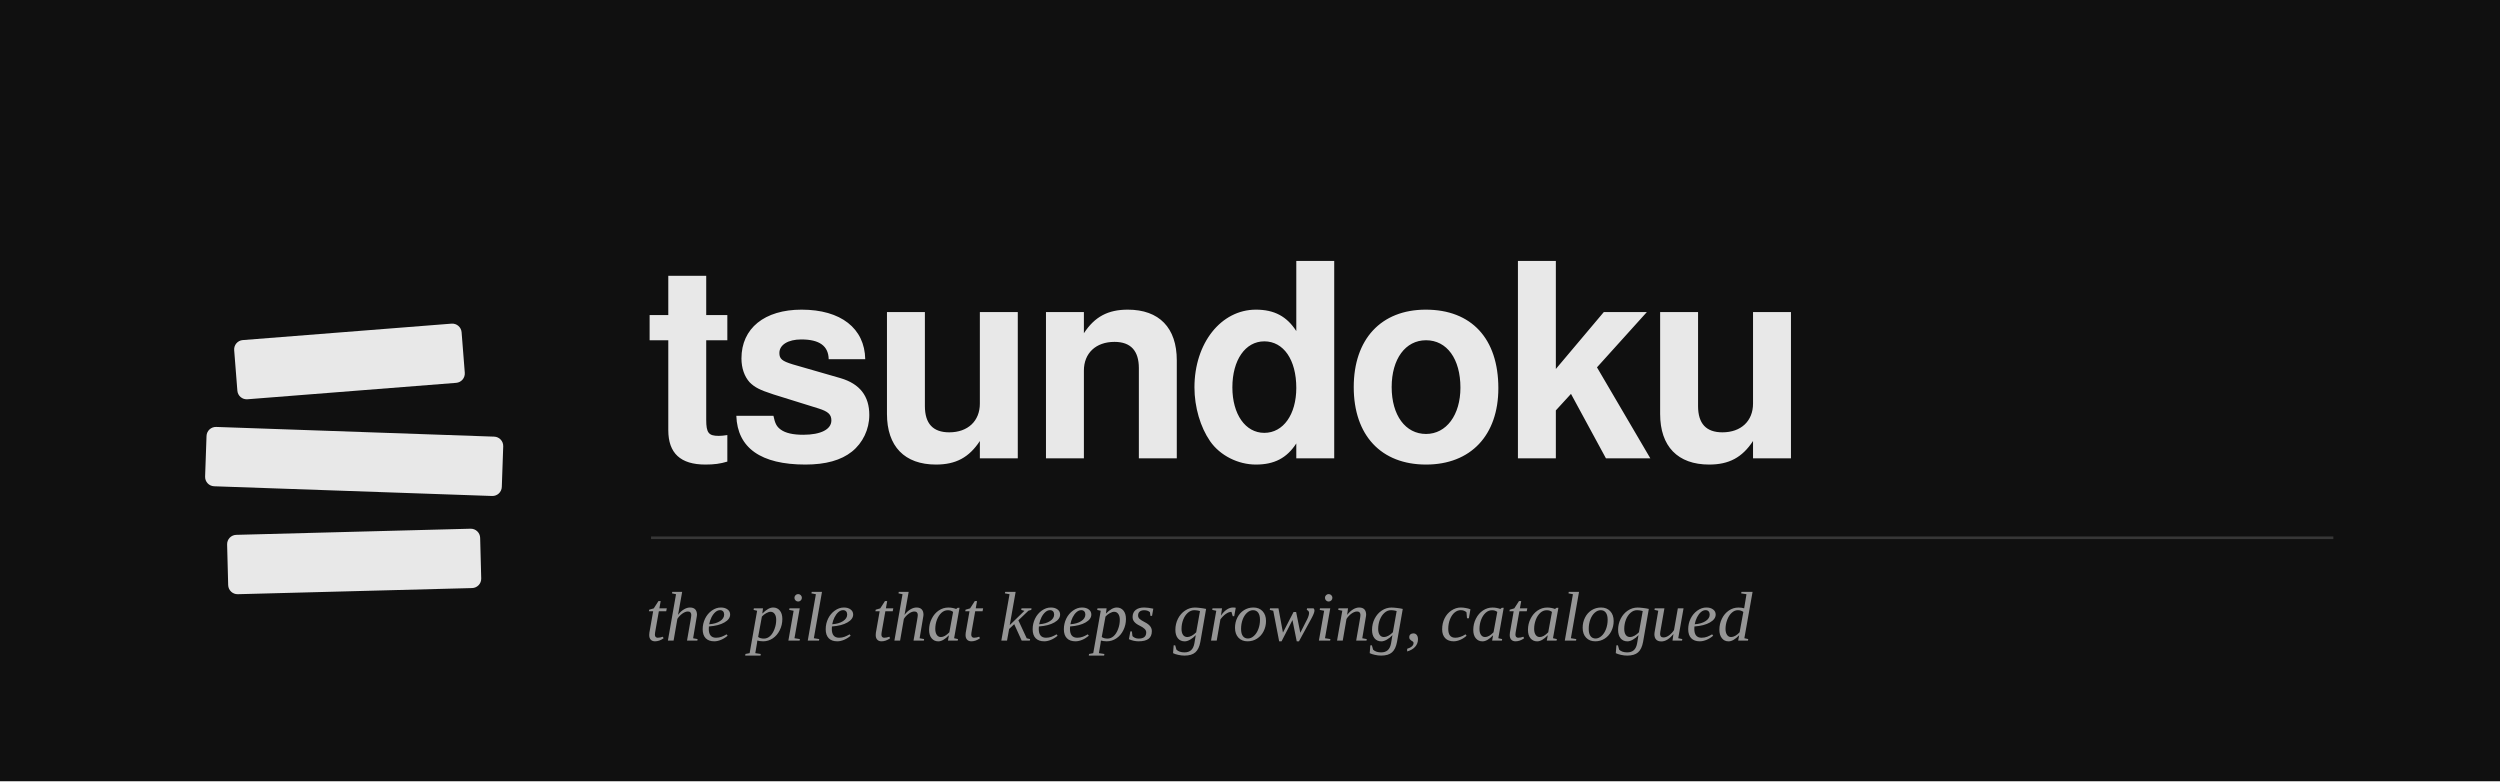
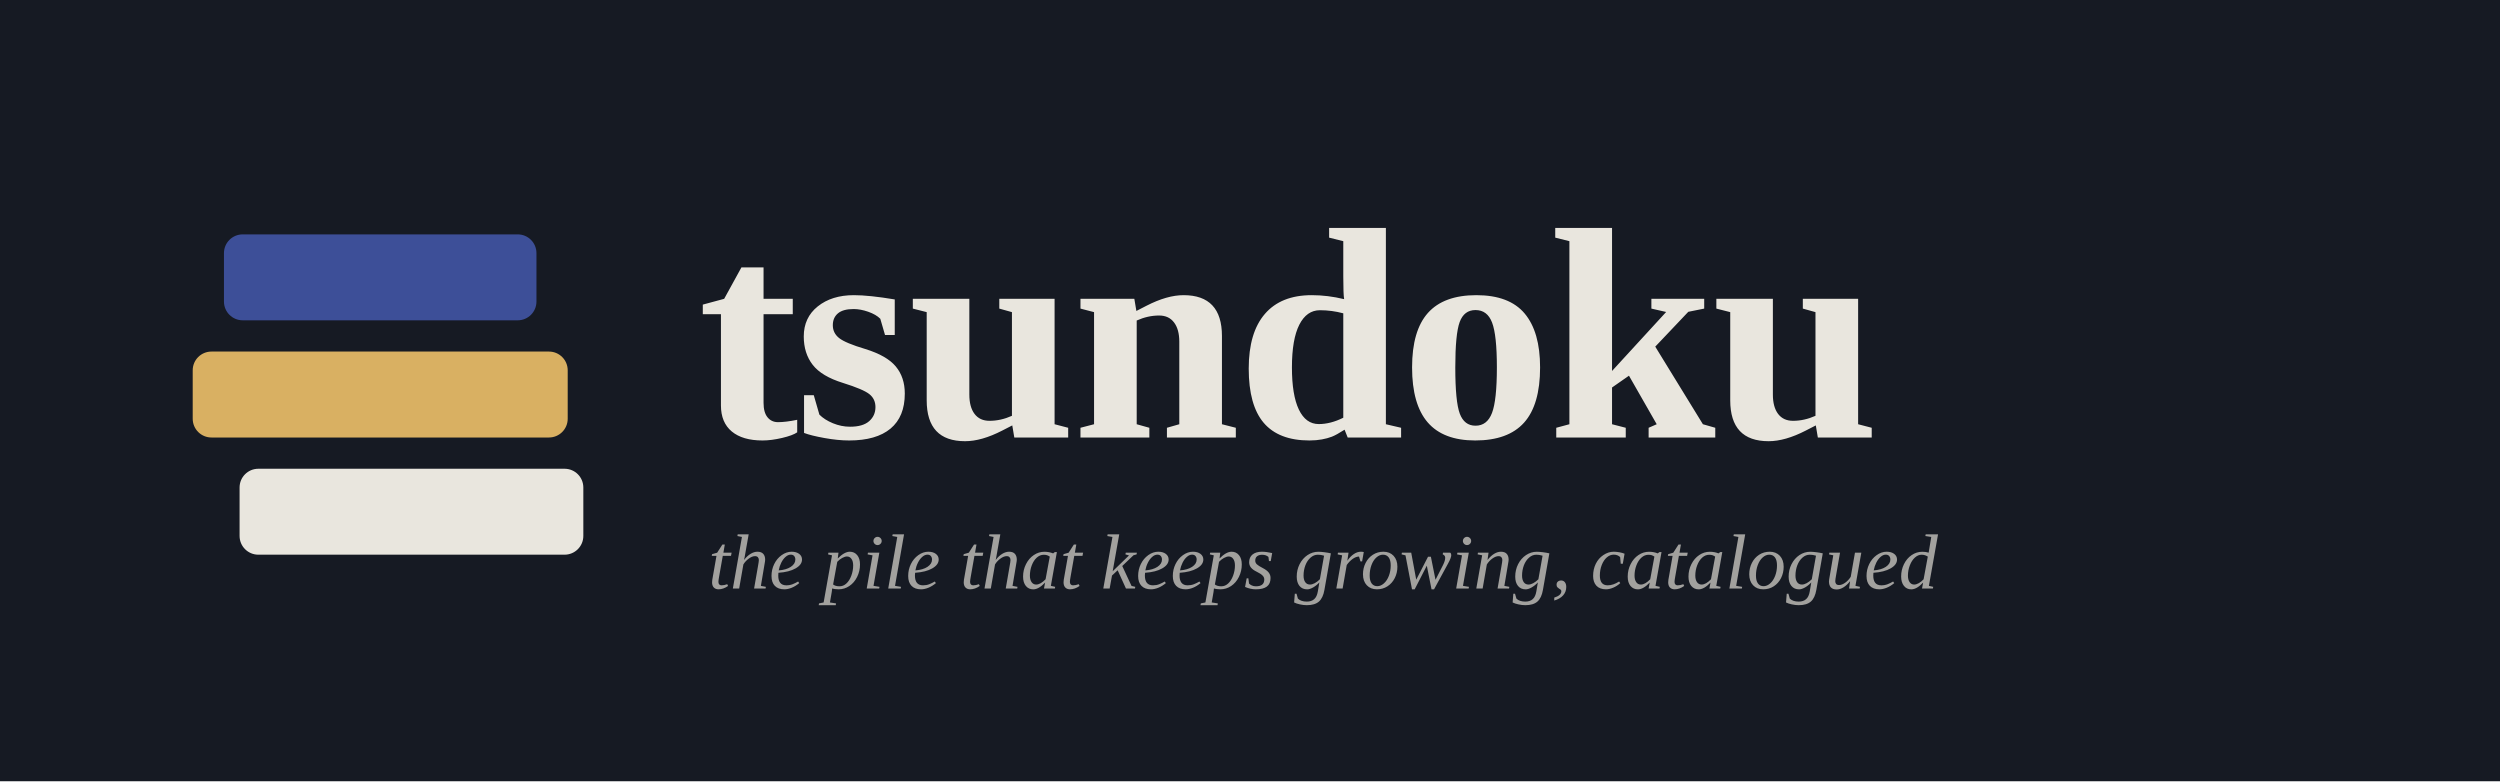
- <svg xmlns="http://www.w3.org/2000/svg" viewBox="0 0 960 300" width="960" height="300" role="img" aria-label="tsundoku — the pile that keeps growing, catalogued">
-   <rect class="ground" width="960" height="300" fill="#101010" />
-   <g fill="#e8e8e8" transform="translate(64 104) scale(6)">
-     <rect class="spine" x="4.4" y="3.9" width="14.6" height="3.8" rx="0.6" transform="rotate(-4.5 11.7 5.8)" />
-     <rect class="spine" x="2.5" y="10.3" width="19" height="3.8" rx="0.6" transform="rotate(2 12 12.2)" />
-     <rect class="spine" x="3.9" y="16.7" width="16.2" height="3.8" rx="0.6" transform="rotate(-1.5 12 18.6)" />
+ <svg xmlns="http://www.w3.org/2000/svg" viewBox="0 0 960 300" width="960" height="300" role="img" aria-label="tsundoku, the pile that keeps growing, catalogued">
+   <rect class="ground" width="960" height="300" fill="#161a23" />
+   <g transform="translate(56 54) scale(6)">
+     <rect class="spine cloth" x="5" y="6" width="20" height="5.5" rx="1.2" fill="#3d4f98" />
+     <rect class="spine gilt" x="3" y="13.5" width="24" height="5.5" rx="1.2" fill="#d9b062" />
+     <rect class="spine ink" x="6" y="21" width="22" height="5.5" rx="1.2" fill="#e9e6de" />
  </g>
-   <g fill="#e8e8e8" font-family="Archivo, 'Helvetica Neue', Helvetica, Arial, sans-serif">
-     <text x="248" y="176" font-size="104" font-weight="600" letter-spacing="-3">tsundoku</text>
+   <g fill="#e9e6de" font-family="Newsreader, 'Iowan Old Style', Georgia, 'Times New Roman', serif">
+     <text x="268" y="168" font-size="116" font-weight="600" letter-spacing="-1.5">tsundoku</text>
+     <text x="272" y="226" opacity="0.66" font-size="30" font-style="italic">the pile that keeps growing, catalogued</text>
  </g>
-   <rect x="250" y="206" width="646" height="1" fill="#e8e8e8" opacity="0.18" />
-   <text x="248" y="246" fill="#e8e8e8" opacity="0.62" font-size="27" font-style="italic" font-family="'Source Serif 4', 'Iowan Old Style', Georgia, 'Times New Roman', serif">
-     the pile that keeps growing, catalogued
-   </text>
</svg>
